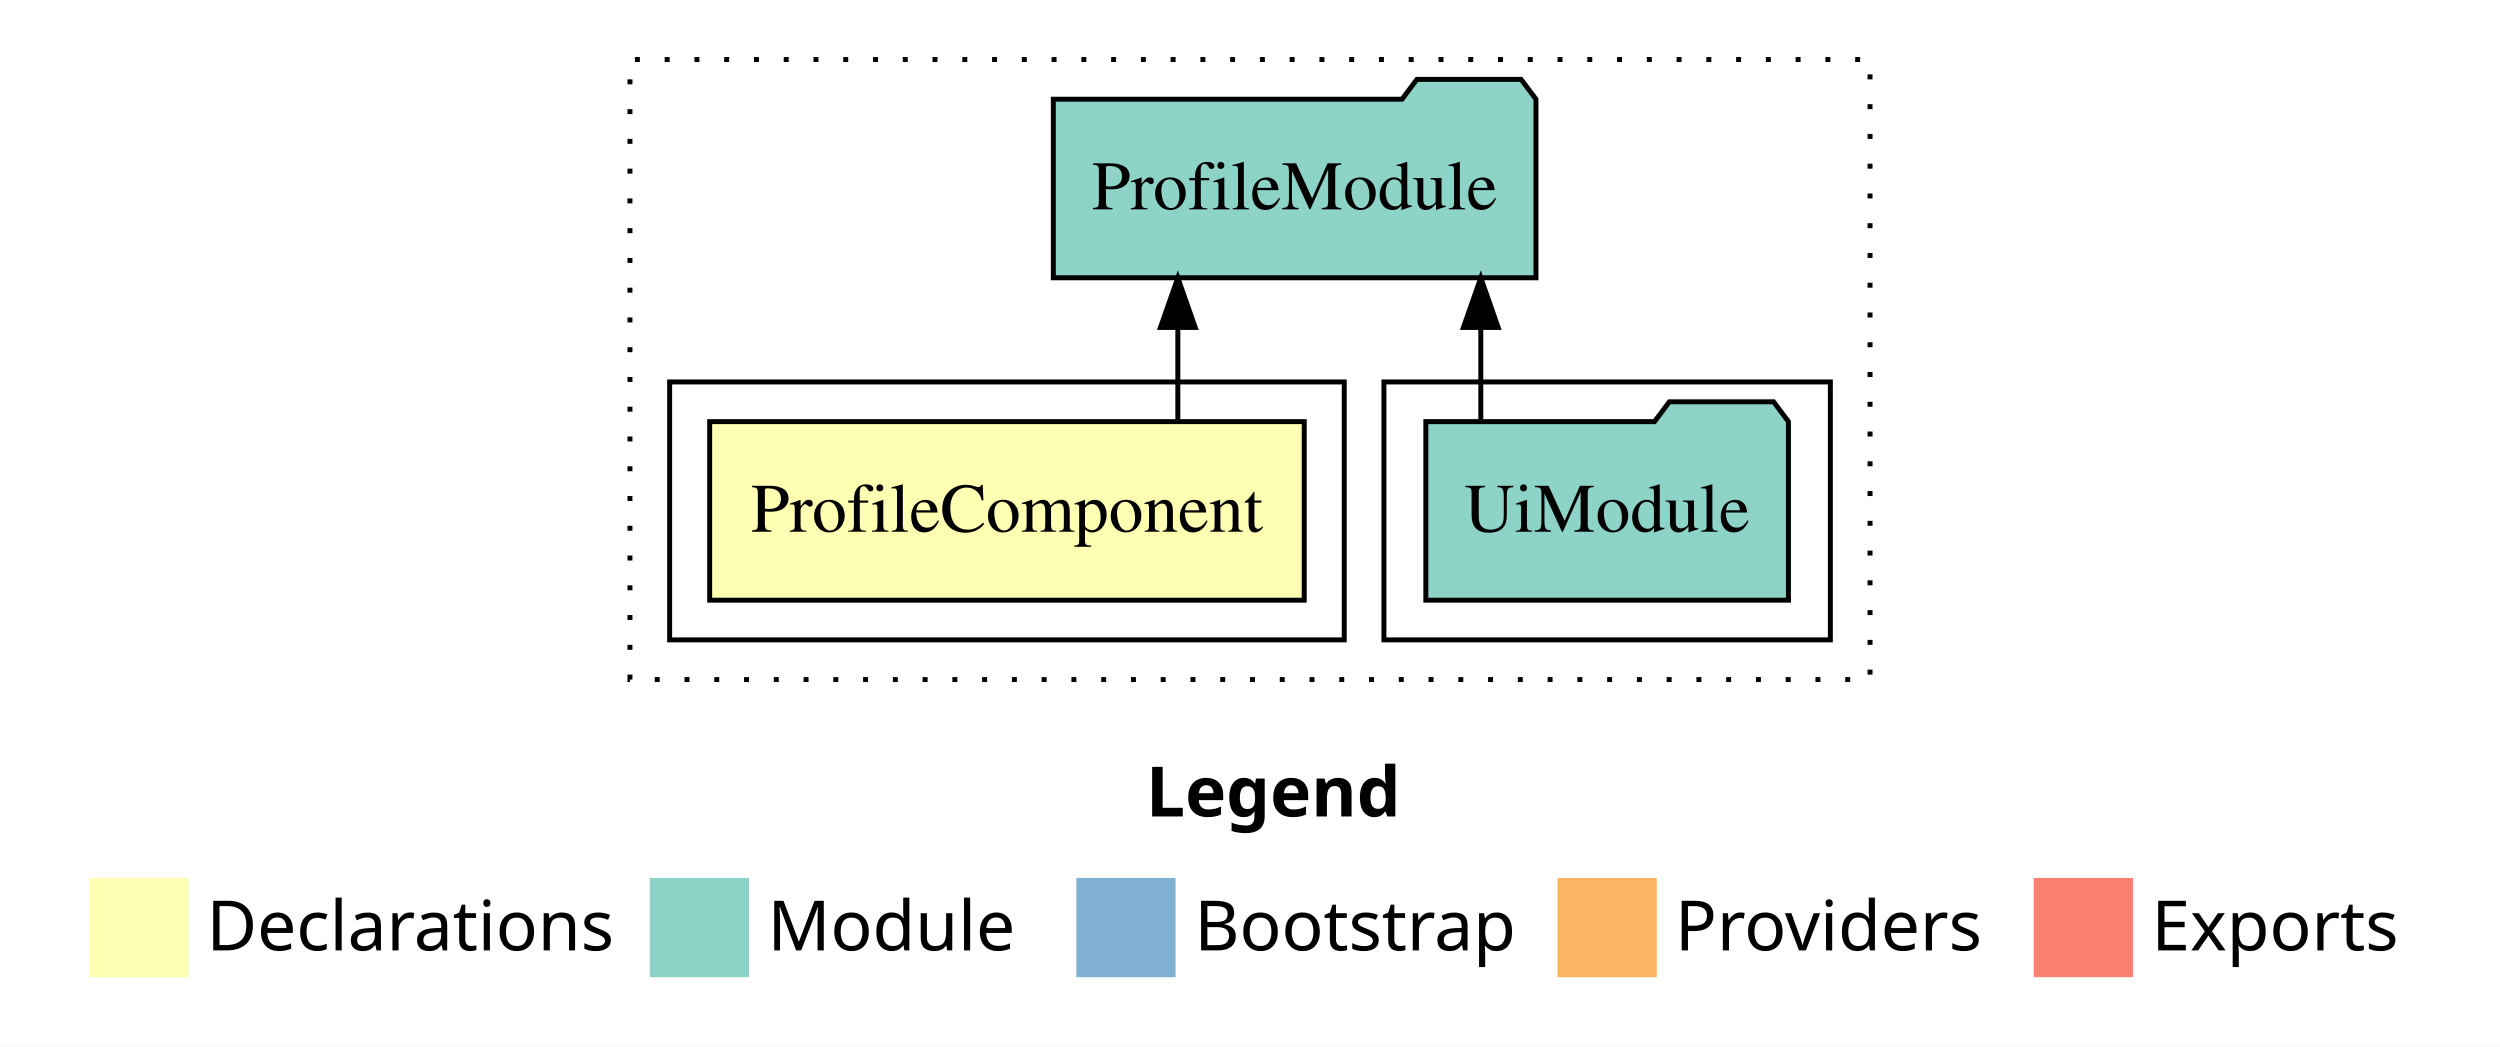
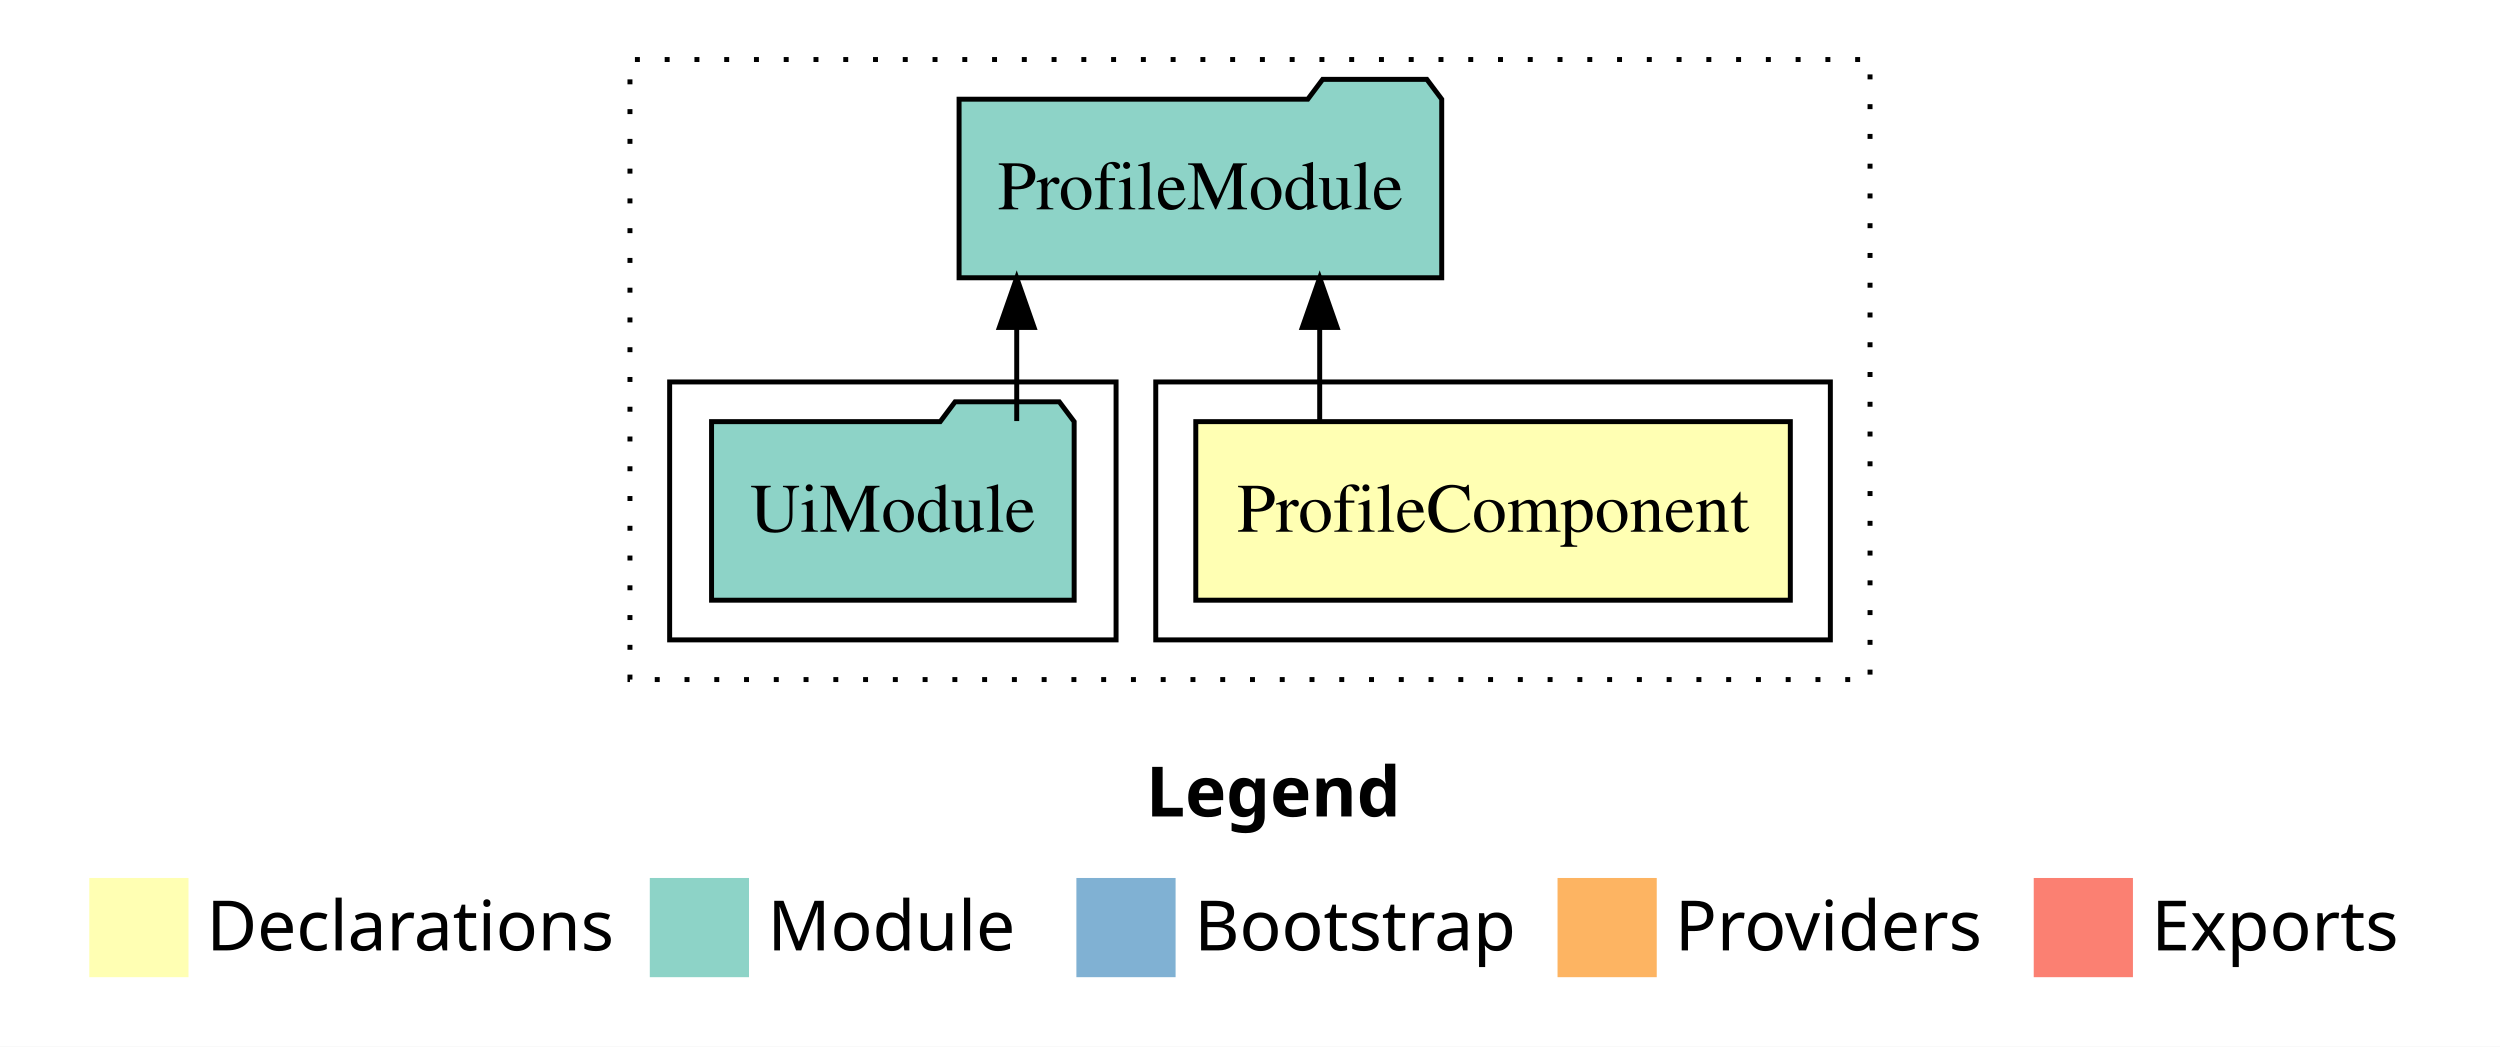
<svg xmlns="http://www.w3.org/2000/svg" width="504pt" height="211pt" viewBox="0.00 0.00 504.00 211.00">
  <g id="graph0" class="graph" transform="scale(1 1) rotate(0) translate(4 207)">
    <polygon fill="white" stroke="transparent" points="-4,4 -4,-207 500,-207 500,4 -4,4" />
    <text text-anchor="start" x="227.01" y="-42.4" font-family="sans-serif" font-weight="bold" font-size="14.00">Legend</text>
    <polygon fill="#ffffb3" stroke="transparent" points="14,-10 14,-30 34,-30 34,-10 14,-10" />
    <text text-anchor="start" x="37.63" y="-15.4" font-family="sans-serif" font-size="14.00">  Declarations</text>
    <polygon fill="#8dd3c7" stroke="transparent" points="127,-10 127,-30 147,-30 147,-10 127,-10" />
    <text text-anchor="start" x="150.73" y="-15.4" font-family="sans-serif" font-size="14.00">  Module</text>
    <polygon fill="#80b1d3" stroke="transparent" points="213,-10 213,-30 233,-30 233,-10 213,-10" />
    <text text-anchor="start" x="236.78" y="-15.4" font-family="sans-serif" font-size="14.00">  Bootstrap</text>
    <polygon fill="#fdb462" stroke="transparent" points="310,-10 310,-30 330,-30 330,-10 310,-10" />
    <text text-anchor="start" x="333.67" y="-15.4" font-family="sans-serif" font-size="14.00">  Providers</text>
    <polygon fill="#fb8072" stroke="transparent" points="406,-10 406,-30 426,-30 426,-10 406,-10" />
    <text text-anchor="start" x="429.73" y="-15.4" font-family="sans-serif" font-size="14.00">  Exports</text>
    <g id="clust1" class="cluster">
      <polygon fill="none" stroke="black" stroke-dasharray="1,5" points="123,-70 123,-195 373,-195 373,-70 123,-70" />
    </g>
+     <g id="clust2" class="cluster">
+       <polygon fill="none" stroke="black" points="229,-78 229,-130 365,-130 365,-78 229,-78" />
+     </g>
    <g id="clust4" class="cluster">
-       <polygon fill="none" stroke="black" points="275,-78 275,-130 365,-130 365,-78 275,-78" />
-     </g>
-     <g id="clust2" class="cluster">
-       <polygon fill="none" stroke="black" points="131,-78 131,-130 267,-130 267,-78 131,-78" />
+       <polygon fill="none" stroke="black" points="131,-78 131,-130 221,-130 221,-78 131,-78" />
    </g>
    <g id="node1" class="node">
-       <polygon fill="#ffffb3" stroke="black" points="258.93,-122 139.07,-122 139.07,-86 258.93,-86 258.93,-122" />
-       <text text-anchor="middle" x="199" y="-99.8" font-family="Times,serif" font-size="14.00">ProfileComponent</text>
+       <polygon fill="#ffffb3" stroke="black" points="356.93,-122 237.07,-122 237.07,-86 356.93,-86 356.93,-122" />
+       <text text-anchor="middle" x="297" y="-99.8" font-family="Times,serif" font-size="14.00">ProfileComponent</text>
    </g>
    <g id="node2" class="node">
-       <polygon fill="#8dd3c7" stroke="black" points="305.65,-187 302.65,-191 281.65,-191 278.65,-187 208.35,-187 208.35,-151 305.65,-151 305.65,-187" />
-       <text text-anchor="middle" x="257" y="-164.8" font-family="Times,serif" font-size="14.00">ProfileModule</text>
+       <polygon fill="#8dd3c7" stroke="black" points="286.65,-187 283.65,-191 262.65,-191 259.65,-187 189.35,-187 189.35,-151 286.65,-151 286.65,-187" />
+       <text text-anchor="middle" x="238" y="-164.8" font-family="Times,serif" font-size="14.00">ProfileModule</text>
    </g>
    <g id="edge1" class="edge">
-       <path fill="none" stroke="black" d="M233.45,-122.11C233.45,-122.11 233.45,-140.99 233.45,-140.99" />
-       <polygon fill="black" stroke="black" points="229.95,-140.99 233.45,-150.99 236.95,-140.99 229.95,-140.99" />
+       <path fill="none" stroke="black" d="M262.05,-122.11C262.05,-122.11 262.05,-140.99 262.05,-140.99" />
+       <polygon fill="black" stroke="black" points="258.55,-140.99 262.05,-150.99 265.55,-140.99 258.55,-140.99" />
    </g>
    <g id="node3" class="node">
-       <polygon fill="#8dd3c7" stroke="black" points="356.55,-122 353.55,-126 332.55,-126 329.55,-122 283.45,-122 283.45,-86 356.55,-86 356.55,-122" />
-       <text text-anchor="middle" x="320" y="-99.8" font-family="Times,serif" font-size="14.00">UiModule</text>
+       <polygon fill="#8dd3c7" stroke="black" points="212.55,-122 209.55,-126 188.55,-126 185.55,-122 139.45,-122 139.45,-86 212.55,-86 212.55,-122" />
+       <text text-anchor="middle" x="176" y="-99.8" font-family="Times,serif" font-size="14.00">UiModule</text>
    </g>
    <g id="edge2" class="edge">
-       <path fill="none" stroke="black" d="M294.53,-122.11C294.53,-122.11 294.53,-140.99 294.53,-140.99" />
-       <polygon fill="black" stroke="black" points="291.03,-140.99 294.53,-150.99 298.03,-140.99 291.03,-140.99" />
+       <path fill="none" stroke="black" d="M200.97,-122.11C200.97,-122.11 200.97,-140.99 200.97,-140.99" />
+       <polygon fill="black" stroke="black" points="197.47,-140.99 200.97,-150.99 204.47,-140.99 197.47,-140.99" />
    </g>
  </g>
</svg>
